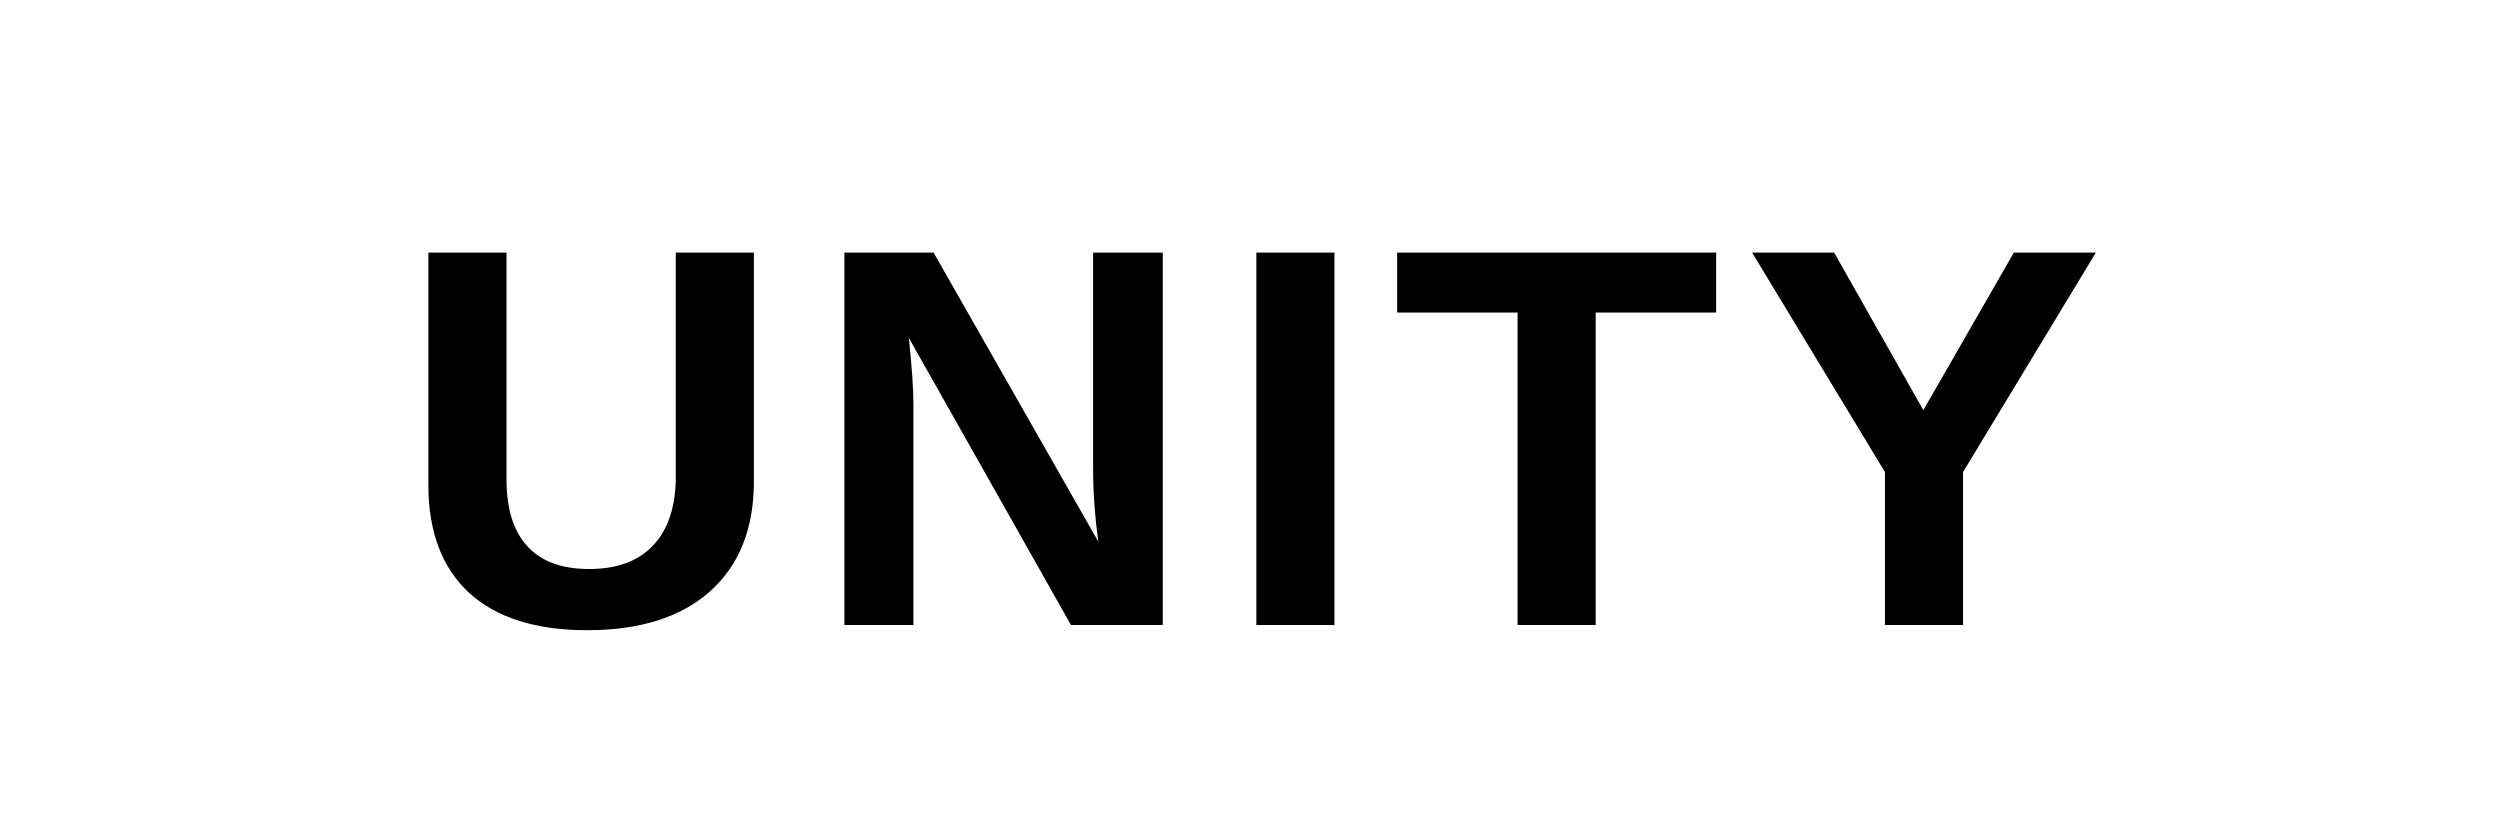
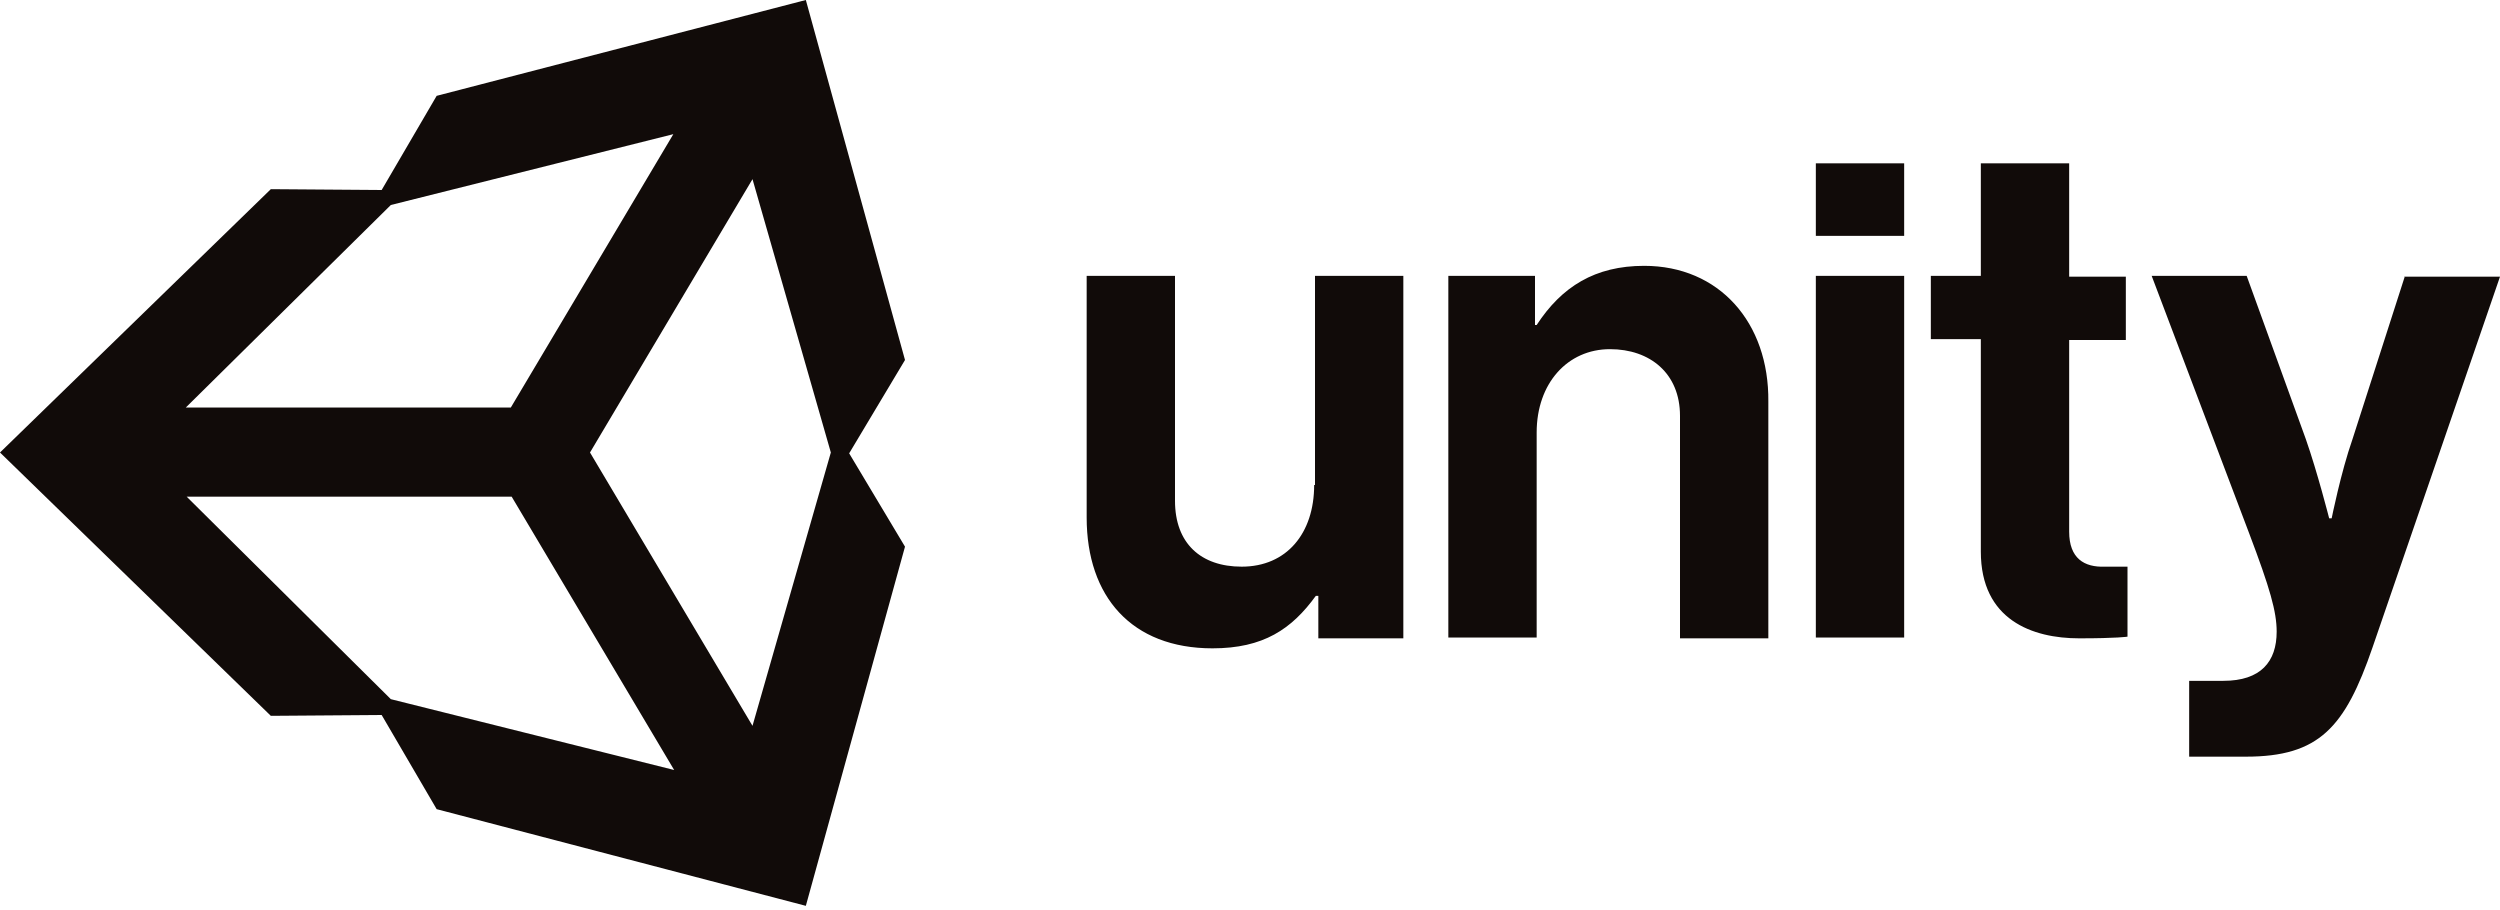
- <svg xmlns="http://www.w3.org/2000/svg" viewBox="0 0 60 20">
-   <text x="30" y="15" text-anchor="middle" font-family="'Helvetica Neue',Arial,sans-serif" font-weight="700" font-size="13" fill="#000" letter-spacing="0.5">UNITY</text>
+ <svg xmlns="http://www.w3.org/2000/svg" width="275" height="100">
+   <path fill="#110b09" d="M 82.775,79.842 64.9,49.775 82.775,19.708 91.392,49.775 Z M 42.992,76.908 20.533,54.633 h 35.75 L 74.158,84.7 Z m 0,-54.358 31.075,-7.792 -17.875,30.067 H 20.442 Z M 88.642,0 48.033,10.542 41.983,20.9 29.792,20.808 0,49.775 29.792,78.742 41.983,78.65 48.033,89.008 88.642,99.642 99.55,60.133 93.408,49.867 99.55,39.6 Z m 92.216,29.242 c -5.408,0 -9.075,2.291 -11.825,6.508 h -0.183 v -5.408 h -9.533 v 39.783 h 9.716 v -22.55 c 0,-5.408 3.392,-9.167 8.067,-9.167 4.4,0 7.7,2.659 7.7,7.334 v 24.475 h 9.717 V 44.183 c 0.091,-8.708 -5.409,-14.941 -13.659,-14.941 z m -36.3,24.108 c 0,5.317 -3.025,8.983 -7.975,8.983 -4.491,0 -7.333,-2.566 -7.333,-7.241 v -24.75 h -9.717 v 26.583 c 0,8.708 4.95,14.392 13.842,14.392 5.592,0 8.708,-2.109 11.367,-5.775 h 0.275 v 4.675 h 9.35 V 30.342 H 144.65 V 53.35 Z m 55.184,-23.008 h 9.716 v 39.783 h -9.716 z m 0,-12.375 h 9.716 v 7.975 h -9.716 z m 64.808,12.375 -5.775,17.966 c -1.283,3.667 -2.292,8.709 -2.292,8.709 h -0.275 c 0,0 -1.283,-5.042 -2.566,-8.709 l -6.509,-17.966 h -10.45 l 10.725,28.325 c 2.292,6.05 3.025,8.616 3.025,10.816 0,3.3 -1.741,5.409 -5.866,5.409 h -3.759 v 8.341 h 6.234 c 8.066,0 10.908,-3.208 13.933,-12.008 L 275,30.433 H 264.55 Z M 227.608,58.483 V 37.4 h 6.234 v -6.967 h -6.234 V 17.967 h -9.716 v 12.375 h -5.5 v 6.966 h 5.5 v 23.375 c 0,7.517 5.683,9.534 10.816,9.534 4.217,0 5.317,-0.184 5.317,-0.184 v -7.7 h -2.475 c -2.292,0.092 -3.942,-0.916 -3.942,-3.85 z" />
</svg>
